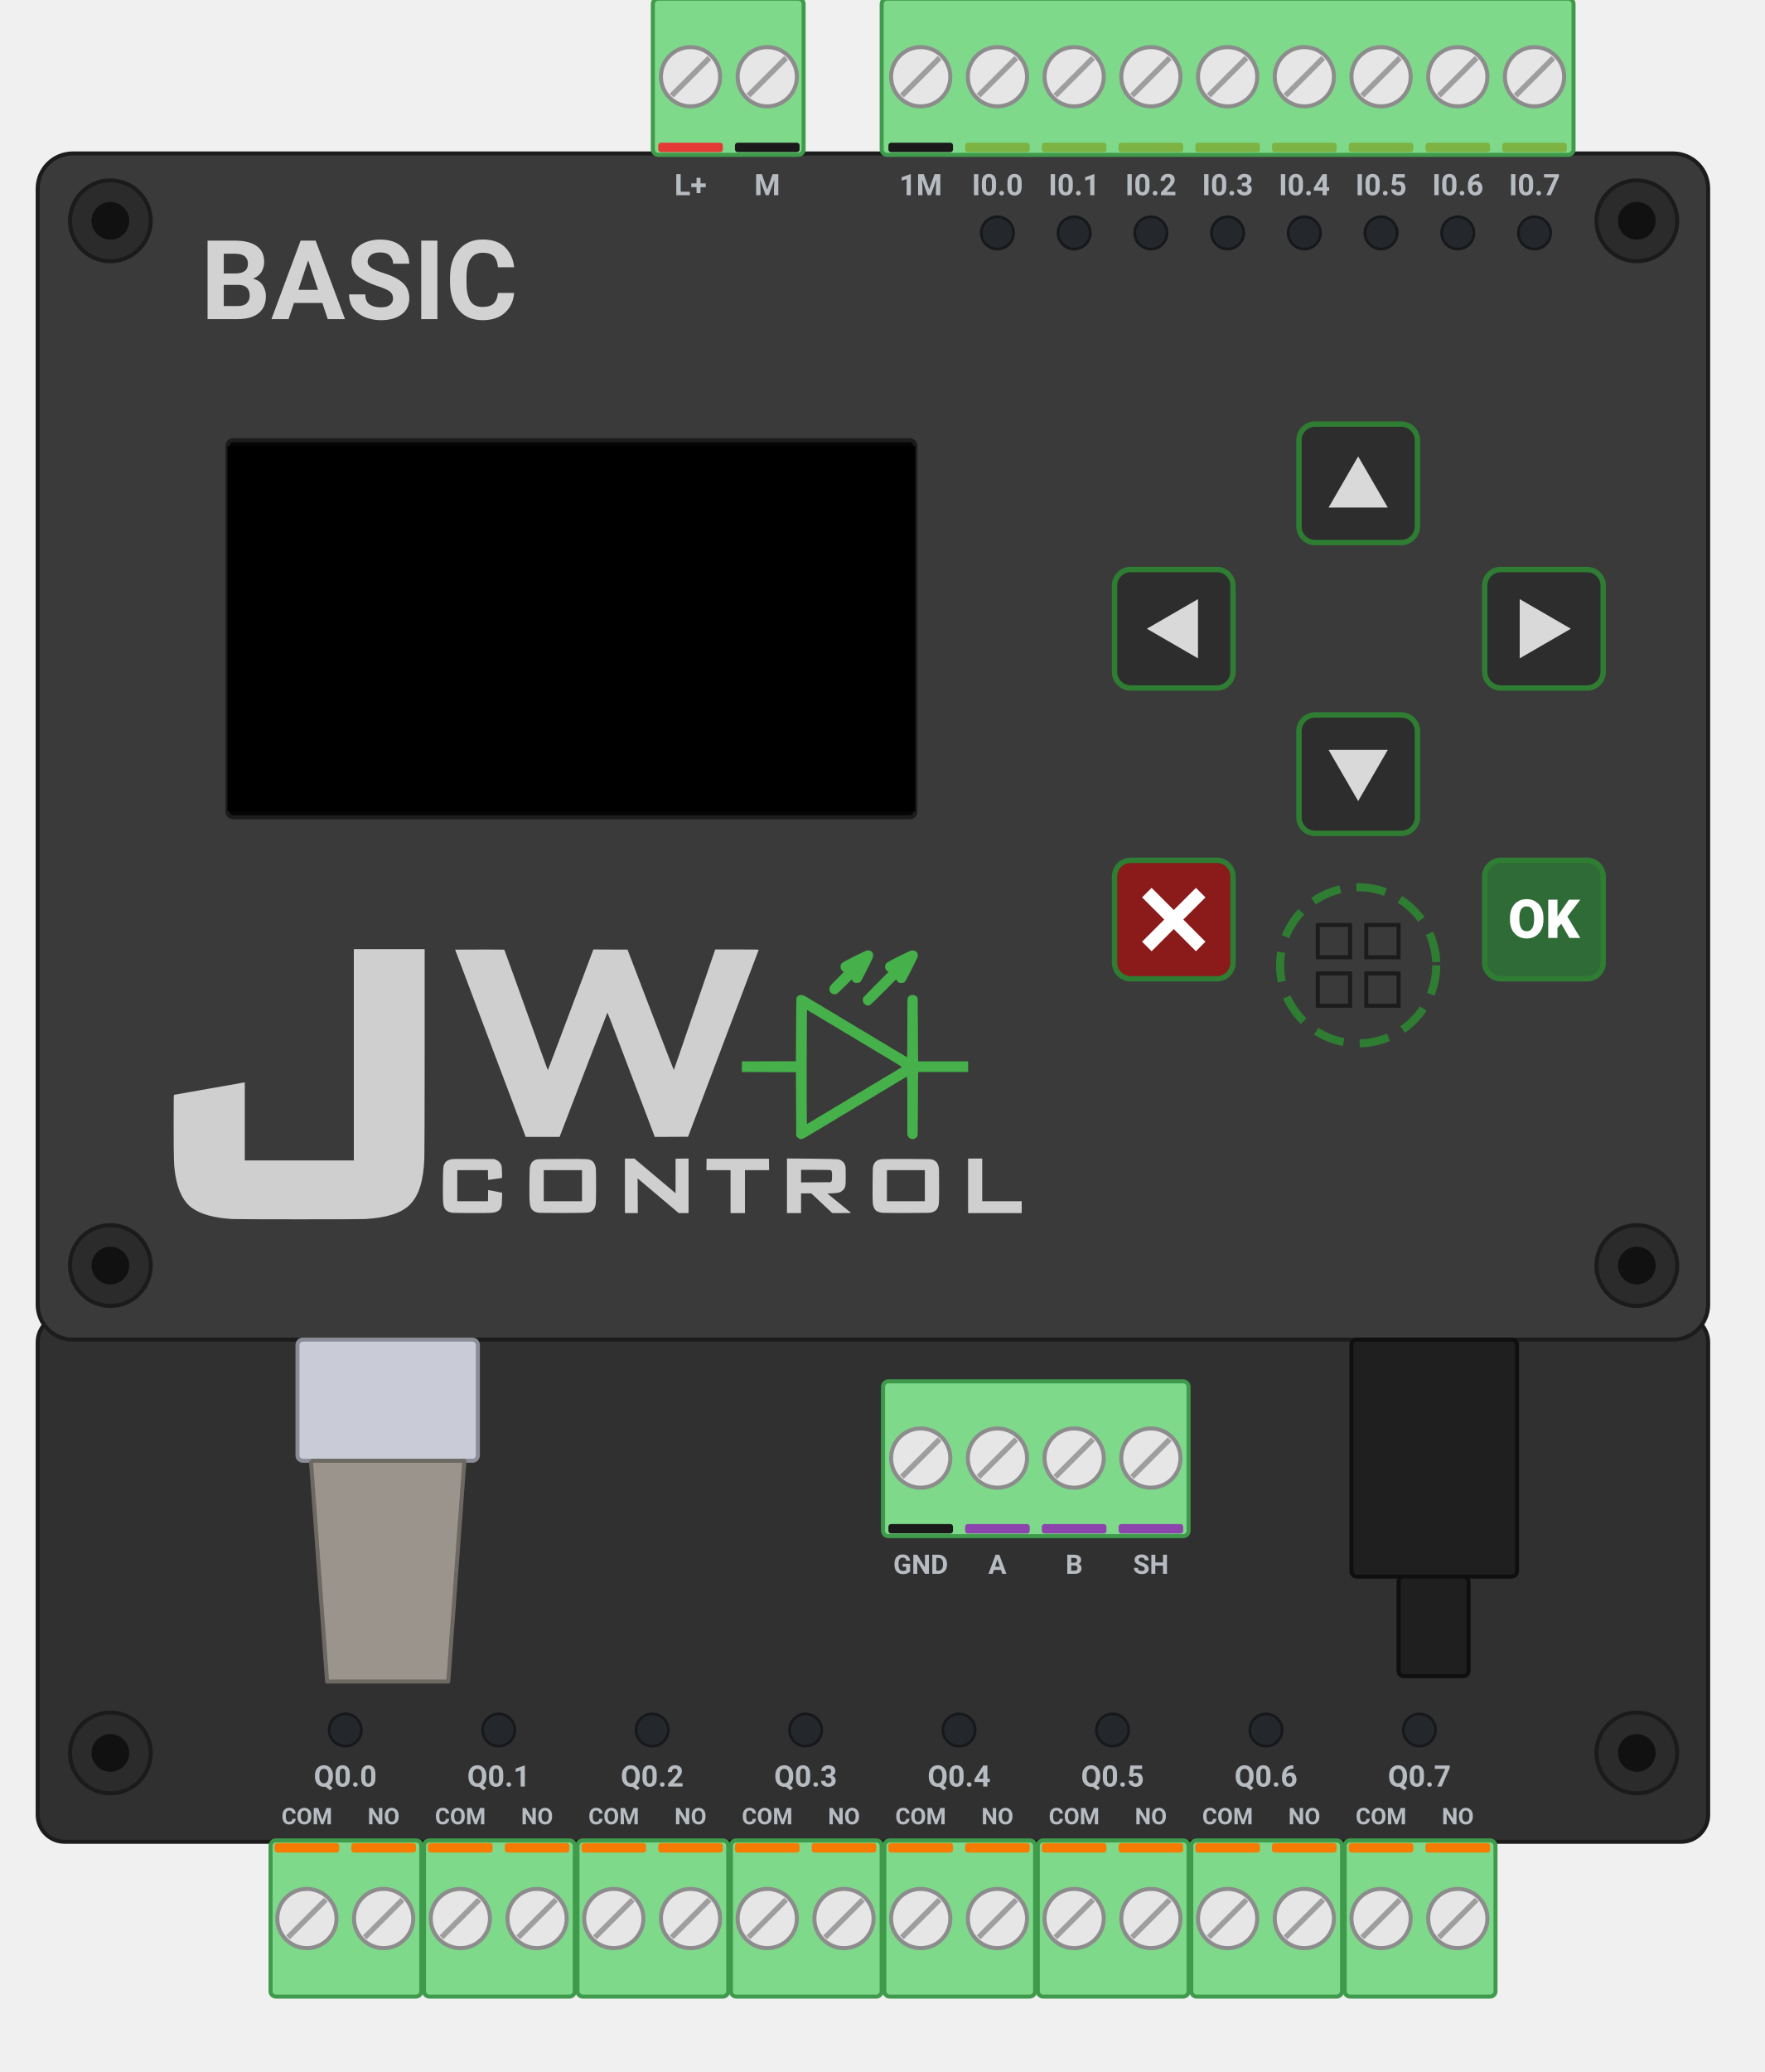
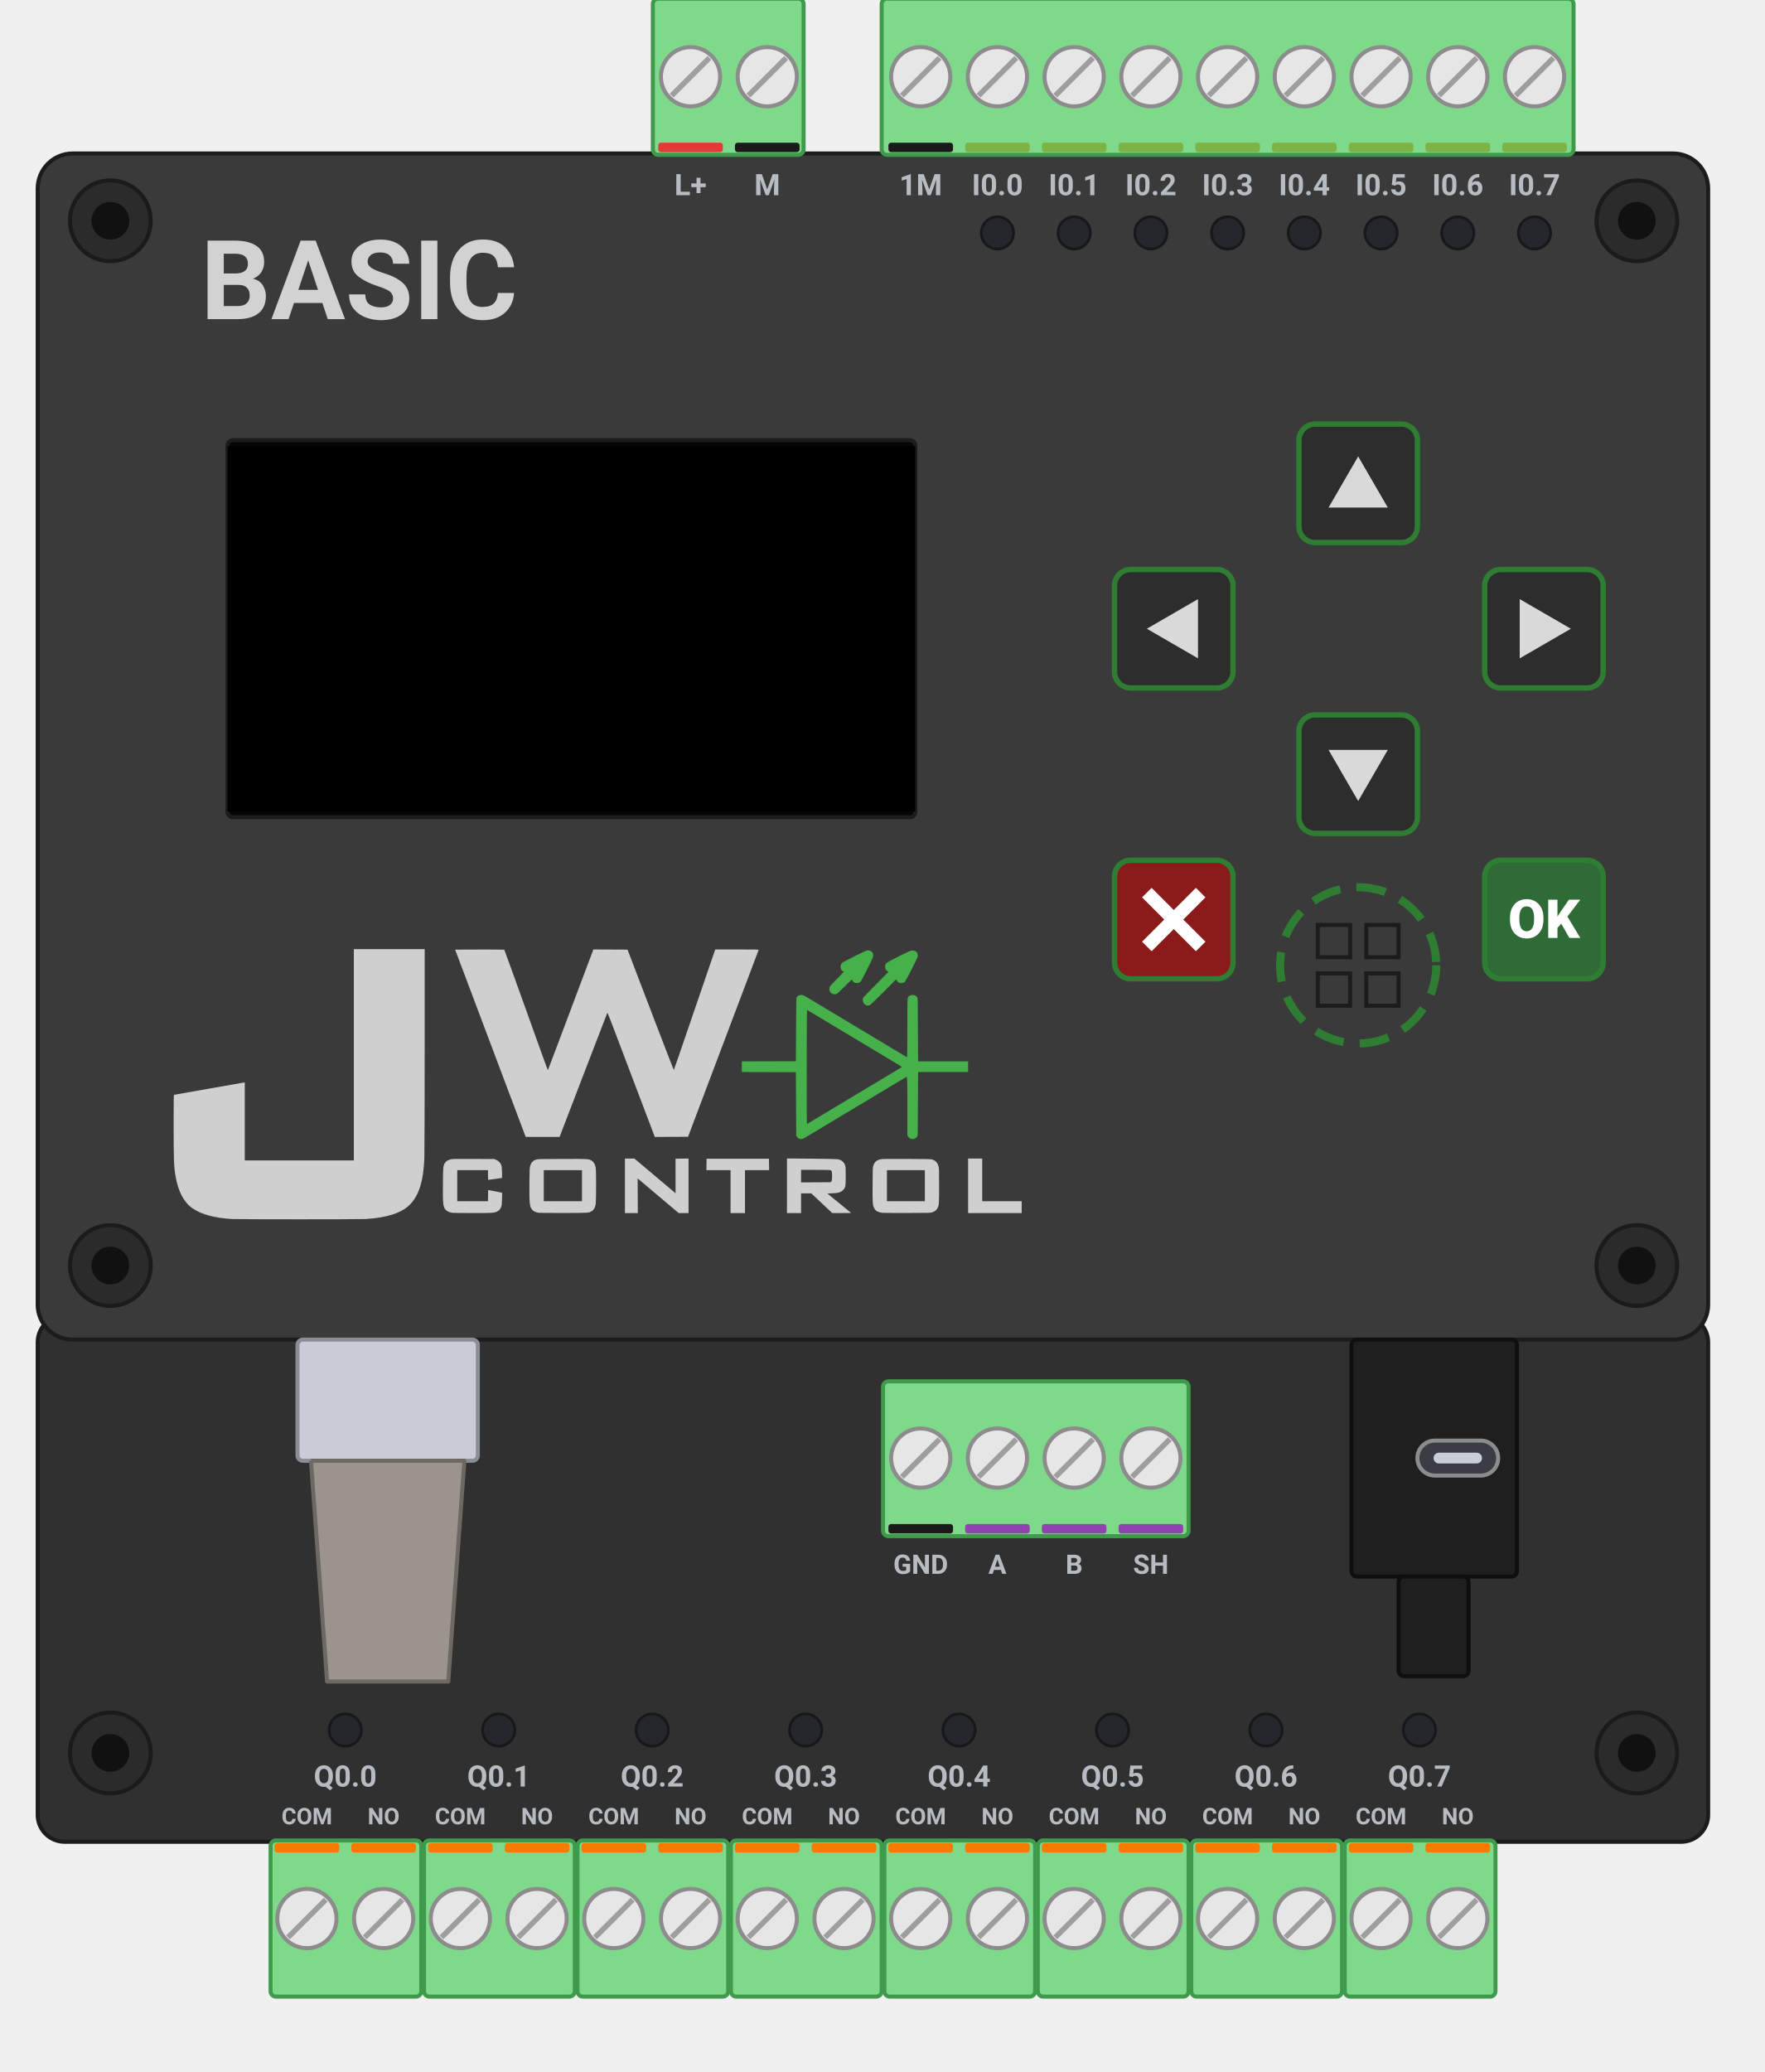
<svg xmlns="http://www.w3.org/2000/svg" viewBox="421 403 1311 1539" width="1311" height="1539" data-grid="57" role="img" aria-label="JWPLC Basic">
  <defs>
    <g id="tornillo-borne">
      <circle r="22" fill="#e6e6e6" stroke="#8c8c8c" stroke-width="3" />
      <line x1="-14" y1="14" x2="14" y2="-14" stroke="#9e9e9e" stroke-width="4" />
+     </g>
+     <g id="puerto-usb">
+       <rect x="-30" y="-13" width="60" height="26" rx="13" fill="#3a3e44" stroke="#8c8c8c" stroke-width="3" />
+       <rect x="-18" y="-4" width="36" height="8" rx="4" fill="#c9ced5" />
    </g>
  </defs>
  <rect x="449.0" y="1380.0" width="1241.0" height="391.0" rx="20" fill="#303030" stroke="#1c1c1c" stroke-width="3" />
  <rect x="449.0" y="517.0" width="1241.0" height="881.0" rx="26" fill="#3a3a3a" stroke="#1c1c1c" stroke-width="3" />
  <circle cx="503.0" cy="567.0" r="30" fill="#2b2b2b" stroke="#1b1b1b" stroke-width="3" />
  <circle cx="503.0" cy="567.0" r="14" fill="#111111" />
  <circle cx="1637.0" cy="567.0" r="30" fill="#2b2b2b" stroke="#1b1b1b" stroke-width="3" />
  <circle cx="1637.0" cy="567.0" r="14" fill="#111111" />
  <circle cx="503.0" cy="1343.0" r="30" fill="#2b2b2b" stroke="#1b1b1b" stroke-width="3" />
  <circle cx="503.0" cy="1343.0" r="14" fill="#111111" />
  <circle cx="1637.0" cy="1343.0" r="30" fill="#2b2b2b" stroke="#1b1b1b" stroke-width="3" />
  <circle cx="1637.0" cy="1343.0" r="14" fill="#111111" />
  <circle cx="503.0" cy="1705.0" r="30" fill="#2b2b2b" stroke="#1b1b1b" stroke-width="3" />
  <circle cx="503.0" cy="1705.0" r="14" fill="#111111" />
  <circle cx="1637.0" cy="1705.0" r="30" fill="#2b2b2b" stroke="#1b1b1b" stroke-width="3" />
  <circle cx="1637.0" cy="1705.0" r="14" fill="#111111" />
  <text x="570.0" y="612.0" font-family="Segoe UI, Roboto, Helvetica, Arial, sans-serif" font-size="82" font-weight="600" fill="#d2d2d2" text-anchor="start" dominant-baseline="central">BASIC</text>
  <rect x="590.0" y="730.0" width="511.0" height="280.0" rx="4" fill="#050505" stroke="#1c1c1c" stroke-width="3" />
  <rect id="tft" x="590.0" y="734.27" width="511.0" height="271.47" fill="#000" />
  <g id="btn-up" class="tecla" data-btn="BTN_UP">
    <rect x="1386.0" y="718.0" width="88.0" height="88.0" rx="12" fill="#2d2d2d" stroke="#2e7d32" stroke-width="4" />
    <polyline points="1408.0,780.0 1452.0,780.0 1430.0,742.0 1408.0,780.0" fill="#d9d9d9" />
  </g>
  <g id="btn-down" class="tecla" data-btn="BTN_DOWN">
    <rect x="1386.0" y="934.0" width="88.0" height="88.0" rx="12" fill="#2d2d2d" stroke="#2e7d32" stroke-width="4" />
    <polyline points="1408.0,960.0 1452.0,960.0 1430.0,998.0 1408.0,960.0" fill="#d9d9d9" />
  </g>
  <g id="btn-left" class="tecla" data-btn="BTN_LEFT">
    <rect x="1249.0" y="826.0" width="88.0" height="88.0" rx="12" fill="#2d2d2d" stroke="#2e7d32" stroke-width="4" />
    <polyline points="1311.0,848.0 1311.0,892.0 1273.0,870.0 1311.0,848.0" fill="#d9d9d9" />
  </g>
  <g id="btn-right" class="tecla" data-btn="BTN_RIGHT">
    <rect x="1524.0" y="826.0" width="88.0" height="88.0" rx="12" fill="#2d2d2d" stroke="#2e7d32" stroke-width="4" />
    <polyline points="1550.0,848.0 1550.0,892.0 1588.0,870.0 1550.0,848.0" fill="#d9d9d9" />
  </g>
  <g id="btn-esc" class="tecla" data-btn="BTN_ESC">
    <rect x="1249.0" y="1042.0" width="88.0" height="88.0" rx="12" fill="#8b1a1a" stroke="#2e7d32" stroke-width="4" />
    <line x1="1273.0" y1="1066.0" x2="1313.0" y2="1106.0" stroke="#ffffff" stroke-width="10" />
    <line x1="1313.0" y1="1066.0" x2="1273.0" y2="1106.0" stroke="#ffffff" stroke-width="10" />
  </g>
  <g id="btn-ok" class="tecla" data-btn="BTN_OK">
    <rect x="1524.0" y="1042.0" width="88.0" height="88.0" rx="12" fill="#2f6b36" stroke="#2e7d32" stroke-width="4" />
    <text x="1568.0" y="1086.0" font-family="Segoe UI, Roboto, Helvetica, Arial, sans-serif" font-size="40" font-weight="800" fill="#ffffff" text-anchor="middle" dominant-baseline="central">OK</text>
  </g>
  <circle cx="1430.0" cy="1120.0" r="58" fill="none" stroke="#2e7d32" stroke-width="6" stroke-dasharray="22 12" />
  <rect x="1400.0" y="1090.0" width="24.0" height="24.0" rx="0" fill="none" stroke="#1c1c1c" stroke-width="3" />
  <rect x="1400.0" y="1126.0" width="24.0" height="24.0" rx="0" fill="none" stroke="#1c1c1c" stroke-width="3" />
  <rect x="1436.0" y="1090.0" width="24.0" height="24.0" rx="0" fill="none" stroke="#1c1c1c" stroke-width="3" />
  <rect x="1436.0" y="1126.0" width="24.0" height="24.0" rx="0" fill="none" stroke="#1c1c1c" stroke-width="3" />
  <g transform="translate(536.02 1012.55) scale(1.5637)">
    <path d="m 36.717,189.229 c -8.395,-0.503 -14.587,-2.178 -18.8,-5.083 -4.102,-2.829 -6.852,-8.04 -8.077,-15.305 -0.793,-4.704 -0.897,-7.49 -0.9,-24.148 -0.002,-13.582 0.013,-14.4 0.258,-14.473 0.143,-0.043 7.564,-1.355 16.49,-2.916 8.926,-1.561 16.414,-2.876 16.639,-2.922 l 0.409,-0.084 v 18.549 18.549 h 25.908 25.908 v -50.178 -50.178 h 16.825 16.825 l -0.003,47.684 c -0.002,27.298 -0.064,49.34 -0.145,51.558 -0.398,10.873 -2.564,17.791 -6.941,22.167 -3.945,3.944 -10.879,6.171 -21.127,6.786 -2.973,0.178 -60.288,0.174 -63.271,-0.005 z m 104.554,-2.972 c -2.046,-0.345 -3.298,-1.196 -3.823,-2.6 -0.56,-1.496 -0.633,-2.915 -0.57,-11.032 0.066,-8.392 0.078,-8.524 0.929,-9.977 0.512,-0.874 1.463,-1.474 2.812,-1.774 0.918,-0.204 2.357,-0.23 10.812,-0.192 l 9.753,0.044 0.893,0.355 c 1.169,0.464 2.14,1.446 2.522,2.55 0.223,0.646 0.296,1.374 0.347,3.461 0.045,1.862 0.015,2.643 -0.1,2.643 -0.09,0 -1.503,0.201 -3.141,0.447 -1.637,0.246 -3.078,0.447 -3.201,0.447 -0.19,0 -0.224,-0.353 -0.224,-2.308 v -2.308 h -7.296 -7.296 v 7.37 7.37 h 7.293 7.293 l 0.041,-2.655 0.041,-2.655 2.978,0.568 c 1.638,0.312 3.135,0.605 3.326,0.651 l 0.348,0.084 -0.059,2.935 c -0.052,2.619 -0.095,3.027 -0.397,3.793 -0.439,1.113 -0.923,1.673 -1.854,2.144 -1.443,0.731 -2.266,0.785 -11.863,0.771 -4.873,-0.007 -9.177,-0.066 -9.565,-0.131 z m 41.123,-10e-4 c -1.416,-0.214 -2.454,-0.687 -3.09,-1.41 -1.245,-1.415 -1.425,-3.142 -1.331,-12.804 0.058,-5.986 0.104,-7.127 0.32,-7.892 0.493,-1.744 1.226,-2.557 2.843,-3.151 0.694,-0.255 1.515,-0.276 12.21,-0.316 12.764,-0.048 12.912,-0.038 14.329,0.909 0.903,0.603 1.608,1.94 1.822,3.452 0.201,1.424 0.197,15.369 -0.006,16.852 -0.255,1.87 -0.979,3.129 -2.146,3.733 -1.341,0.694 -1.295,0.691 -13.032,0.722 -6.101,0.016 -11.465,-0.027 -11.919,-0.095 z m 20.555,-12.874 v -7.37 h -9.083 -9.083 v 7.37 7.37 h 9.083 9.083 z m 20.399,0.074 v -12.954 h 2.243 2.243 l 9.036,7.6 c 4.97,4.18 9.373,7.89 9.784,8.244 l 0.749,0.644 -0.004,-8.207 -0.004,-8.207 3.09,-0.04 3.09,-0.04 v 12.957 12.957 l -2.345,-0.008 -2.345,-0.008 -9.083,-7.666 c -4.995,-4.216 -9.384,-7.923 -9.753,-8.238 l -0.67,-0.572 0.042,8.247 0.042,8.247 h -3.057 -3.057 z m 50.178,2.755 v -10.199 h -5.736 -5.736 l 0.041,-2.717 0.041,-2.717 h 14.815 14.815 l 0.041,2.717 0.041,2.717 h -5.736 -5.736 v 10.199 10.199 h -3.425 -3.425 z m 26.801,-2.774 v -12.973 l 11.651,0.101 c 7.198,0.062 11.964,0.162 12.47,0.26 1.786,0.346 3.005,1.358 3.517,2.92 0.246,0.751 0.279,1.344 0.279,5.021 0,4.859 -0.101,5.432 -1.155,6.575 -1.116,1.211 -2.166,1.538 -5.367,1.671 l -2.203,0.092 5.378,4.392 c 2.958,2.416 5.524,4.508 5.702,4.65 0.31,0.245 0.112,0.257 -4.217,0.252 l -4.541,-0.006 -4.983,-4.681 -4.983,-4.681 h -2.425 -2.425 v 4.69 4.69 h -3.35 -3.35 z m 21.028,-2.032 c 0.31,-0.31 0.344,-0.499 0.392,-2.221 0.061,-2.163 -0.09,-2.89 -0.654,-3.147 -0.272,-0.124 -2.333,-0.173 -7.223,-0.173 h -6.842 v 2.984 2.984 l 6.994,-0.043 6.994,-0.043 z m 24.088,14.859 c -2.146,-0.378 -3.056,-0.934 -3.706,-2.26 -0.725,-1.48 -0.786,-2.42 -0.727,-11.292 0.051,-7.726 0.062,-7.995 0.378,-8.94 0.582,-1.741 1.612,-2.571 3.683,-2.967 0.638,-0.122 4.145,-0.157 12.284,-0.123 10.776,0.045 11.431,0.063 12.135,0.332 1.592,0.606 2.38,1.493 2.856,3.211 0.243,0.878 0.268,1.731 0.269,9.157 0.001,8.762 -0.032,9.237 -0.755,10.668 -0.462,0.914 -1.259,1.551 -2.445,1.952 -0.96,0.325 -1.053,0.328 -12.135,0.354 -6.142,0.014 -11.469,-0.027 -11.837,-0.092 z m 20.399,-12.882 v -7.37 h -9.008 -9.008 v 7.37 7.37 h 9.008 9.008 z m 20.548,0.074 v -12.954 h 3.35 3.35 v 10.125 10.125 h 9.38 9.38 v 2.829 2.829 H 399.12 386.39 Z M 162.744,114.531 C 155.345,94.897 147.802,74.88 145.981,70.048 l -3.31,-8.785 11.63,-0.038 c 6.397,-0.021 11.679,0.013 11.738,0.074 0.093,0.097 6.16,16.931 17.574,48.764 1.666,4.647 3.064,8.449 3.105,8.447 0.042,-0.002 1.705,-4.34 3.696,-9.641 1.991,-5.301 6.842,-18.198 10.78,-28.661 l 7.159,-19.023 8.111,0.038 8.111,0.038 2.737,7.147 c 1.505,3.931 6.434,16.814 10.952,28.628 4.518,11.815 8.262,21.43 8.318,21.367 0.057,-0.063 1.123,-3.096 2.369,-6.741 9.993,-29.225 17.016,-49.723 17.152,-50.066 l 0.162,-0.409 h 10.346 c 9.793,0 10.341,0.014 10.244,0.261 -0.128,0.328 -21.549,57.007 -28.403,75.155 l -5.118,13.55 -7.897,0.038 -7.897,0.038 -8.127,-21.405 c -4.47,-11.773 -9.517,-25.076 -11.216,-29.563 -1.699,-4.487 -3.136,-8.105 -3.193,-8.04 -0.057,0.065 -5.189,13.365 -11.404,29.557 l -11.299,29.44 -8.053,0.004 -8.053,0.004 z" fill="#cfcfcf" />
    <path d="m 305.878,150.917 c -0.264,-0.187 -0.632,-0.533 -0.819,-0.771 l -0.339,-0.431 -0.074,-15.117 -0.074,-15.117 -12.842,-0.038 -12.842,-0.038 v -2.53 -2.53 l 12.842,-0.038 12.842,-0.038 0.074,-15.039 c 0.072,-14.601 0.083,-15.05 0.364,-15.419 0.52,-0.684 1,-0.942 1.873,-1.005 0.867,-0.063 1.486,0.177 3.198,1.241 0.328,0.203 0.83,0.506 1.117,0.672 0.287,0.166 0.789,0.463 1.117,0.659 0.328,0.196 0.83,0.495 1.117,0.664 0.287,0.169 0.789,0.472 1.117,0.673 0.328,0.201 1.065,0.638 1.638,0.971 0.573,0.332 1.511,0.904 2.085,1.27 0.573,0.366 1.243,0.767 1.489,0.892 0.246,0.124 0.748,0.426 1.117,0.672 0.369,0.245 0.871,0.55 1.117,0.676 0.246,0.127 0.983,0.558 1.638,0.957 0.655,0.4 1.593,0.969 2.085,1.264 0.491,0.295 1.161,0.703 1.489,0.905 0.328,0.202 0.83,0.504 1.117,0.67 0.287,0.166 0.768,0.451 1.071,0.632 0.302,0.181 1.039,0.618 1.638,0.97 0.599,0.352 1.557,0.937 2.131,1.299 0.573,0.362 1.143,0.711 1.266,0.776 0.123,0.064 0.615,0.351 1.093,0.637 1.605,0.959 1.863,1.113 2.956,1.756 0.599,0.352 1.557,0.934 2.131,1.293 0.573,0.359 1.536,0.942 2.139,1.295 0.603,0.354 1.319,0.777 1.592,0.941 0.272,0.164 0.985,0.585 1.584,0.936 0.599,0.351 2.06,1.238 3.247,1.97 1.187,0.733 2.36,1.436 2.606,1.562 0.246,0.127 0.739,0.412 1.096,0.635 0.86,0.537 1.441,0.883 2.657,1.583 0.556,0.32 1.172,0.705 1.367,0.856 0.195,0.151 0.413,0.274 0.484,0.274 0.072,0 0.129,-6.166 0.129,-13.875 0,-13.802 0.002,-13.878 0.313,-14.522 0.762,-1.575 3.24,-1.656 4.363,-0.143 0.311,0.419 0.312,0.462 0.348,15.113 0.02,8.081 0.072,14.843 0.115,15.028 l 0.078,0.335 h 11.834 11.834 v 2.531 2.531 h -11.834 -11.834 l -0.078,0.335 c -0.043,0.184 -0.095,6.968 -0.115,15.076 -0.036,14.435 -0.043,14.751 -0.334,15.232 -0.394,0.651 -1.43,1.221 -2.216,1.218 -0.827,-0.003 -1.719,-0.532 -2.135,-1.266 l -0.336,-0.593 -0.002,-13.885 c -0.003,-15.258 0.069,-14.208 -0.926,-13.533 -0.285,0.194 -0.971,0.612 -1.524,0.931 -0.553,0.318 -1.23,0.713 -1.504,0.877 -0.274,0.164 -0.987,0.586 -1.586,0.938 -0.599,0.352 -1.557,0.934 -2.131,1.293 -0.573,0.359 -1.511,0.928 -2.085,1.265 -0.573,0.337 -1.31,0.777 -1.638,0.979 -0.571,0.351 -0.977,0.593 -2.193,1.305 -0.463,0.271 -2.931,1.76 -5.294,3.192 -0.305,0.185 -0.788,0.474 -1.075,0.643 -0.549,0.323 -1.057,0.626 -2.481,1.477 -0.478,0.286 -0.97,0.573 -1.093,0.637 -0.123,0.064 -0.692,0.413 -1.266,0.776 -0.573,0.362 -1.532,0.947 -2.131,1.299 -1.093,0.643 -1.351,0.796 -2.956,1.756 -0.478,0.286 -0.97,0.571 -1.093,0.634 -0.123,0.063 -0.692,0.411 -1.266,0.773 -0.573,0.362 -1.532,0.948 -2.131,1.301 -1.031,0.609 -1.495,0.886 -2.708,1.615 -1.233,0.741 -1.743,1.045 -2.233,1.329 -0.287,0.166 -0.99,0.603 -1.563,0.971 -0.573,0.368 -1.243,0.769 -1.489,0.892 -0.246,0.122 -0.547,0.291 -0.67,0.374 -0.565,0.383 -2.203,1.371 -2.606,1.572 -0.246,0.122 -0.916,0.524 -1.489,0.892 -2.539,1.631 -3.525,1.895 -4.5,1.206 z m 4.501,-7.093 c 0.051,-0.083 0.34,-0.284 0.642,-0.446 0.302,-0.162 0.816,-0.46 1.144,-0.663 0.328,-0.202 0.998,-0.608 1.489,-0.902 0.491,-0.294 1.161,-0.699 1.489,-0.899 0.328,-0.201 0.83,-0.501 1.117,-0.668 0.287,-0.166 0.789,-0.463 1.117,-0.659 0.328,-0.196 0.83,-0.495 1.117,-0.664 0.287,-0.169 0.789,-0.471 1.117,-0.672 0.328,-0.201 0.998,-0.606 1.489,-0.899 0.491,-0.294 1.161,-0.7 1.489,-0.902 0.328,-0.202 0.83,-0.504 1.117,-0.67 0.287,-0.166 0.768,-0.451 1.071,-0.632 0.302,-0.181 1.039,-0.618 1.638,-0.97 0.599,-0.352 1.557,-0.934 2.131,-1.293 0.573,-0.359 1.511,-0.928 2.085,-1.265 0.573,-0.337 1.31,-0.777 1.638,-0.979 0.328,-0.201 0.83,-0.502 1.117,-0.669 0.287,-0.166 0.768,-0.451 1.071,-0.632 0.302,-0.181 1.039,-0.619 1.638,-0.972 0.599,-0.354 1.557,-0.939 2.131,-1.301 0.573,-0.362 1.143,-0.71 1.266,-0.773 0.123,-0.063 0.615,-0.349 1.093,-0.634 1.546,-0.925 1.85,-1.105 2.956,-1.758 0.599,-0.354 1.557,-0.939 2.131,-1.301 0.573,-0.362 1.143,-0.71 1.266,-0.773 0.123,-0.063 0.615,-0.349 1.093,-0.634 1.605,-0.959 1.863,-1.113 2.956,-1.756 0.599,-0.352 1.557,-0.936 2.131,-1.298 0.573,-0.362 1.198,-0.727 1.389,-0.812 0.191,-0.085 0.32,-0.238 0.287,-0.34 -0.054,-0.166 -1.656,-1.231 -2.421,-1.61 -0.164,-0.081 -0.834,-0.477 -1.489,-0.88 -1.195,-0.735 -2.588,-1.58 -3.617,-2.194 -0.303,-0.181 -0.786,-0.47 -1.073,-0.643 -1.388,-0.835 -1.679,-1.008 -2.7,-1.606 -0.603,-0.354 -1.565,-0.936 -2.139,-1.295 -0.573,-0.359 -1.532,-0.941 -2.131,-1.293 -0.599,-0.352 -1.311,-0.774 -1.584,-0.938 -0.272,-0.164 -0.989,-0.586 -1.592,-0.938 -0.603,-0.352 -1.565,-0.934 -2.139,-1.293 -0.573,-0.359 -1.532,-0.942 -2.131,-1.295 -1.106,-0.653 -1.409,-0.834 -2.956,-1.758 -0.478,-0.286 -0.97,-0.571 -1.093,-0.634 -0.123,-0.063 -0.692,-0.411 -1.266,-0.773 -0.573,-0.362 -1.532,-0.948 -2.131,-1.301 -0.599,-0.354 -1.336,-0.791 -1.638,-0.972 -0.302,-0.181 -0.784,-0.466 -1.071,-0.632 -0.287,-0.166 -0.789,-0.467 -1.117,-0.669 -0.328,-0.201 -1.065,-0.642 -1.638,-0.979 -0.573,-0.337 -1.511,-0.907 -2.085,-1.268 -0.573,-0.36 -1.243,-0.757 -1.489,-0.88 -0.37,-0.187 -1.636,-0.947 -2.606,-1.565 -0.123,-0.078 -0.659,-0.389 -1.191,-0.69 -0.532,-0.301 -1.081,-0.646 -1.219,-0.765 -0.138,-0.119 -0.322,-0.173 -0.409,-0.119 -0.177,0.109 -0.235,53.705 -0.059,53.882 0.148,0.148 0.466,0.12 0.572,-0.052 z m 27.693,-56.089 c -0.379,-0.091 -1.227,-0.889 -1.502,-1.413 -0.26,-0.496 -0.275,-1.793 -0.027,-2.243 0.101,-0.183 2.862,-3.027 6.136,-6.321 l 5.952,-5.988 -0.552,-0.231 c -0.304,-0.127 -0.552,-0.322 -0.552,-0.434 0,-0.112 -0.095,-0.282 -0.212,-0.379 -0.28,-0.232 -0.435,-1.203 -0.31,-1.94 0.188,-1.113 0.749,-1.488 6.561,-4.39 4.629,-2.311 5.464,-2.68 6.183,-2.733 0.882,-0.065 1.734,0.242 2.251,0.813 0.35,0.387 0.577,1.508 0.432,2.136 -0.208,0.903 -5.602,11.5 -6.088,11.961 -0.599,0.567 -1.976,0.721 -2.864,0.321 -0.326,-0.147 -0.594,-0.341 -0.597,-0.43 -0.003,-0.09 -0.168,-0.363 -0.368,-0.607 l -0.362,-0.444 -5.882,5.901 c -3.235,3.246 -6.109,6.042 -6.387,6.213 -0.477,0.295 -1.131,0.369 -1.81,0.207 z m -16.376,-5.595 c -0.859,-0.486 -1.301,-1.319 -1.214,-2.286 0.038,-0.421 0.17,-0.957 0.293,-1.191 0.123,-0.234 1.668,-1.859 3.434,-3.61 1.766,-1.751 3.18,-3.233 3.142,-3.294 -0.037,-0.06 -0.274,-0.195 -0.526,-0.3 -0.892,-0.37 -1.32,-2.011 -0.83,-3.184 0.114,-0.273 0.432,-0.667 0.707,-0.874 0.275,-0.208 2.932,-1.59 5.904,-3.072 4.863,-2.424 5.48,-2.694 6.157,-2.694 0.93,0 1.634,0.321 2.13,0.971 0.311,0.407 0.38,0.662 0.38,1.402 0,0.875 -0.089,1.082 -2.77,6.45 -1.523,3.05 -2.914,5.703 -3.09,5.895 -0.494,0.539 -1.054,0.768 -1.882,0.768 -1.039,0 -1.86,-0.434 -2.105,-1.114 -0.104,-0.288 -0.246,-0.523 -0.316,-0.523 -0.07,0 -1.581,1.467 -3.357,3.259 -1.777,1.793 -3.445,3.367 -3.707,3.499 -0.677,0.341 -1.643,0.3 -2.349,-0.101 z" fill="#46b04a" />
  </g>
  <g id="rj45">
    <rect x="642.0" y="1398.0" width="134.0" height="90.0" rx="4" fill="#c9ccd6" stroke="#8a8d96" stroke-width="3" />
    <polyline points="652.0,1488.0 766.0,1488.0 754.0,1652.0 664.0,1652.0 652.0,1488.0" fill="#9a948d" stroke="#6d6862" stroke-width="3" stroke-linejoin="round" />
  </g>
  <g id="usb">
    <rect x="1425.0" y="1398.0" width="123.0" height="176.0" rx="4" fill="#1f1f1f" stroke="#0f0f0f" stroke-width="3" />
    <rect x="1460.0" y="1574.0" width="52.0" height="74.0" rx="4" fill="#1f1f1f" stroke="#0f0f0f" stroke-width="3" />
  </g>
  <rect x="906" y="402" width="112" height="116" rx="4" fill="#7ed98a" stroke="#3f9a4c" stroke-width="3" />
  <rect x="1076" y="402" width="514" height="116" rx="4" fill="#7ed98a" stroke="#3f9a4c" stroke-width="3" />
  <rect x="910" y="509" width="48" height="7" rx="2" fill="#e53935" />
  <text x="934" y="548" text-anchor="middle" font-family="Segoe UI, Roboto, Helvetica, Arial, sans-serif" font-size="22" font-weight="600" fill="#b7bcc2">L+</text>
  <g class="borne" data-bloque="sup-a" data-pos="1" data-senal="24VDC" data-entrada="402">
    <use href="#tornillo-borne" x="934" y="460" />
  </g>
  <rect x="967" y="509" width="48" height="7" rx="2" fill="#1a1a1a" />
  <text x="991" y="548" text-anchor="middle" font-family="Segoe UI, Roboto, Helvetica, Arial, sans-serif" font-size="22" font-weight="600" fill="#b7bcc2">M</text>
  <g class="borne" data-bloque="sup-a" data-pos="2" data-senal="M0" data-entrada="402">
    <use href="#tornillo-borne" x="991" y="460" />
  </g>
  <rect x="1081" y="509" width="48" height="7" rx="2" fill="#1a1a1a" />
  <text x="1105" y="548" text-anchor="middle" font-family="Segoe UI, Roboto, Helvetica, Arial, sans-serif" font-size="22" font-weight="600" fill="#b7bcc2">1M</text>
  <g class="borne" data-bloque="sup-b" data-pos="1" data-senal="M1" data-entrada="402">
    <use href="#tornillo-borne" x="1105" y="460" />
  </g>
  <rect x="1138" y="509" width="48" height="7" rx="2" fill="#7cb342" />
  <text x="1162" y="548" text-anchor="middle" font-family="Segoe UI, Roboto, Helvetica, Arial, sans-serif" font-size="22" font-weight="600" fill="#b7bcc2">I0.0</text>
  <g class="borne" data-bloque="sup-b" data-pos="2" data-senal="I0_0" data-entrada="402">
    <use href="#tornillo-borne" x="1162" y="460" />
  </g>
  <circle class="led-ancla" data-senal="I0_0" cx="1162" cy="576" r="12" fill="#24272b" stroke="#16181b" stroke-width="2" />
  <rect x="1195" y="509" width="48" height="7" rx="2" fill="#7cb342" />
  <text x="1219" y="548" text-anchor="middle" font-family="Segoe UI, Roboto, Helvetica, Arial, sans-serif" font-size="22" font-weight="600" fill="#b7bcc2">I0.1</text>
  <g class="borne" data-bloque="sup-b" data-pos="3" data-senal="I0_1" data-entrada="402">
    <use href="#tornillo-borne" x="1219" y="460" />
  </g>
  <circle class="led-ancla" data-senal="I0_1" cx="1219" cy="576" r="12" fill="#24272b" stroke="#16181b" stroke-width="2" />
  <rect x="1252" y="509" width="48" height="7" rx="2" fill="#7cb342" />
  <text x="1276" y="548" text-anchor="middle" font-family="Segoe UI, Roboto, Helvetica, Arial, sans-serif" font-size="22" font-weight="600" fill="#b7bcc2">I0.2</text>
  <g class="borne" data-bloque="sup-b" data-pos="4" data-senal="I0_2" data-entrada="402">
    <use href="#tornillo-borne" x="1276" y="460" />
  </g>
  <circle class="led-ancla" data-senal="I0_2" cx="1276" cy="576" r="12" fill="#24272b" stroke="#16181b" stroke-width="2" />
  <rect x="1309" y="509" width="48" height="7" rx="2" fill="#7cb342" />
  <text x="1333" y="548" text-anchor="middle" font-family="Segoe UI, Roboto, Helvetica, Arial, sans-serif" font-size="22" font-weight="600" fill="#b7bcc2">I0.3</text>
  <g class="borne" data-bloque="sup-b" data-pos="5" data-senal="I0_3" data-entrada="402">
    <use href="#tornillo-borne" x="1333" y="460" />
  </g>
  <circle class="led-ancla" data-senal="I0_3" cx="1333" cy="576" r="12" fill="#24272b" stroke="#16181b" stroke-width="2" />
  <rect x="1366" y="509" width="48" height="7" rx="2" fill="#7cb342" />
  <text x="1390" y="548" text-anchor="middle" font-family="Segoe UI, Roboto, Helvetica, Arial, sans-serif" font-size="22" font-weight="600" fill="#b7bcc2">I0.4</text>
  <g class="borne" data-bloque="sup-b" data-pos="6" data-senal="I0_4" data-entrada="402">
    <use href="#tornillo-borne" x="1390" y="460" />
  </g>
  <circle class="led-ancla" data-senal="I0_4" cx="1390" cy="576" r="12" fill="#24272b" stroke="#16181b" stroke-width="2" />
  <rect x="1423" y="509" width="48" height="7" rx="2" fill="#7cb342" />
  <text x="1447" y="548" text-anchor="middle" font-family="Segoe UI, Roboto, Helvetica, Arial, sans-serif" font-size="22" font-weight="600" fill="#b7bcc2">I0.5</text>
  <g class="borne" data-bloque="sup-b" data-pos="7" data-senal="I0_5" data-entrada="402">
    <use href="#tornillo-borne" x="1447" y="460" />
  </g>
  <circle class="led-ancla" data-senal="I0_5" cx="1447" cy="576" r="12" fill="#24272b" stroke="#16181b" stroke-width="2" />
  <rect x="1480" y="509" width="48" height="7" rx="2" fill="#7cb342" />
  <text x="1504" y="548" text-anchor="middle" font-family="Segoe UI, Roboto, Helvetica, Arial, sans-serif" font-size="22" font-weight="600" fill="#b7bcc2">I0.6</text>
  <g class="borne" data-bloque="sup-b" data-pos="8" data-senal="I0_6" data-entrada="402">
    <use href="#tornillo-borne" x="1504" y="460" />
  </g>
  <circle class="led-ancla" data-senal="I0_6" cx="1504" cy="576" r="12" fill="#24272b" stroke="#16181b" stroke-width="2" />
  <rect x="1537" y="509" width="48" height="7" rx="2" fill="#7cb342" />
  <text x="1561" y="548" text-anchor="middle" font-family="Segoe UI, Roboto, Helvetica, Arial, sans-serif" font-size="22" font-weight="600" fill="#b7bcc2">I0.7</text>
  <g class="borne" data-bloque="sup-b" data-pos="9" data-senal="I0_7" data-entrada="402">
    <use href="#tornillo-borne" x="1561" y="460" />
  </g>
  <circle class="led-ancla" data-senal="I0_7" cx="1561" cy="576" r="12" fill="#24272b" stroke="#16181b" stroke-width="2" />
  <rect x="1077" y="1429" width="227" height="115" rx="4" fill="#7ed98a" stroke="#3f9a4c" stroke-width="3" />
  <rect x="1081" y="1535" width="48" height="7" rx="2" fill="#1a1a1a" />
  <text x="1105" y="1572" text-anchor="middle" font-family="Segoe UI, Roboto, Helvetica, Arial, sans-serif" font-size="20" font-weight="600" fill="#b7bcc2">GND</text>
  <g class="borne" data-bloque="med" data-pos="1" data-senal="RS485_GND" data-entrada="1429">
    <use href="#tornillo-borne" x="1105" y="1486" />
  </g>
  <rect x="1138" y="1535" width="48" height="7" rx="2" fill="#8e44ad" />
  <text x="1162" y="1572" text-anchor="middle" font-family="Segoe UI, Roboto, Helvetica, Arial, sans-serif" font-size="20" font-weight="600" fill="#b7bcc2">A</text>
  <g class="borne" data-bloque="med" data-pos="2" data-senal="RS485_A" data-entrada="1429">
    <use href="#tornillo-borne" x="1162" y="1486" />
  </g>
  <rect x="1195" y="1535" width="48" height="7" rx="2" fill="#8e44ad" />
  <text x="1219" y="1572" text-anchor="middle" font-family="Segoe UI, Roboto, Helvetica, Arial, sans-serif" font-size="20" font-weight="600" fill="#b7bcc2">B</text>
  <g class="borne" data-bloque="med" data-pos="3" data-senal="RS485_B" data-entrada="1429">
    <use href="#tornillo-borne" x="1219" y="1486" />
  </g>
  <rect x="1252" y="1535" width="48" height="7" rx="2" fill="#8e44ad" />
  <text x="1276" y="1572" text-anchor="middle" font-family="Segoe UI, Roboto, Helvetica, Arial, sans-serif" font-size="20" font-weight="600" fill="#b7bcc2">SH</text>
  <g class="borne" data-bloque="med" data-pos="4" data-senal="RS485_SHIELD" data-entrada="1429">
    <use href="#tornillo-borne" x="1276" y="1486" />
  </g>
+   <g class="borne" data-bloque="med" data-pos="5" data-senal="USB" data-entrada="1398">
+     <use href="#puerto-usb" x="1504" y="1486" />
+   </g>
  <rect x="622" y="1770" width="112" height="116" rx="4" fill="#7ed98a" stroke="#3f9a4c" stroke-width="3" />
  <rect x="625" y="1772" width="48" height="7" rx="2" fill="#f57c00" />
  <text x="649" y="1758" text-anchor="middle" font-family="Segoe UI, Roboto, Helvetica, Arial, sans-serif" font-size="17" font-weight="600" fill="#b7bcc2">COM</text>
  <g class="borne" data-bloque="inf-1" data-pos="1" data-senal="Q0_0" data-entrada="1886">
    <use href="#tornillo-borne" x="649" y="1828" />
  </g>
  <rect x="682" y="1772" width="48" height="7" rx="2" fill="#f57c00" />
  <text x="706" y="1758" text-anchor="middle" font-family="Segoe UI, Roboto, Helvetica, Arial, sans-serif" font-size="17" font-weight="600" fill="#b7bcc2">NO</text>
  <g class="borne" data-bloque="inf-1" data-pos="2" data-senal="Q0_0" data-entrada="1886">
    <use href="#tornillo-borne" x="706" y="1828" />
  </g>
  <text x="677.5" y="1730" text-anchor="middle" font-family="Segoe UI, Roboto, Helvetica, Arial, sans-serif" font-size="22" font-weight="700" fill="#b7bcc2">Q0.0</text>
  <circle class="led-ancla" data-senal="Q0_0" cx="677.5" cy="1688" r="12" fill="#24272b" stroke="#16181b" stroke-width="2" />
  <rect x="736" y="1770" width="112" height="116" rx="4" fill="#7ed98a" stroke="#3f9a4c" stroke-width="3" />
  <rect x="739" y="1772" width="48" height="7" rx="2" fill="#f57c00" />
  <text x="763" y="1758" text-anchor="middle" font-family="Segoe UI, Roboto, Helvetica, Arial, sans-serif" font-size="17" font-weight="600" fill="#b7bcc2">COM</text>
  <g class="borne" data-bloque="inf-2" data-pos="1" data-senal="Q0_1" data-entrada="1886">
    <use href="#tornillo-borne" x="763" y="1828" />
  </g>
  <rect x="796" y="1772" width="48" height="7" rx="2" fill="#f57c00" />
  <text x="820" y="1758" text-anchor="middle" font-family="Segoe UI, Roboto, Helvetica, Arial, sans-serif" font-size="17" font-weight="600" fill="#b7bcc2">NO</text>
  <g class="borne" data-bloque="inf-2" data-pos="2" data-senal="Q0_1" data-entrada="1886">
    <use href="#tornillo-borne" x="820" y="1828" />
  </g>
  <text x="791.5" y="1730" text-anchor="middle" font-family="Segoe UI, Roboto, Helvetica, Arial, sans-serif" font-size="22" font-weight="700" fill="#b7bcc2">Q0.1</text>
  <circle class="led-ancla" data-senal="Q0_1" cx="791.5" cy="1688" r="12" fill="#24272b" stroke="#16181b" stroke-width="2" />
  <rect x="850" y="1770" width="112" height="116" rx="4" fill="#7ed98a" stroke="#3f9a4c" stroke-width="3" />
  <rect x="853" y="1772" width="48" height="7" rx="2" fill="#f57c00" />
  <text x="877" y="1758" text-anchor="middle" font-family="Segoe UI, Roboto, Helvetica, Arial, sans-serif" font-size="17" font-weight="600" fill="#b7bcc2">COM</text>
  <g class="borne" data-bloque="inf-3" data-pos="1" data-senal="Q0_2" data-entrada="1886">
    <use href="#tornillo-borne" x="877" y="1828" />
  </g>
  <rect x="910" y="1772" width="48" height="7" rx="2" fill="#f57c00" />
  <text x="934" y="1758" text-anchor="middle" font-family="Segoe UI, Roboto, Helvetica, Arial, sans-serif" font-size="17" font-weight="600" fill="#b7bcc2">NO</text>
  <g class="borne" data-bloque="inf-3" data-pos="2" data-senal="Q0_2" data-entrada="1886">
    <use href="#tornillo-borne" x="934" y="1828" />
  </g>
  <text x="905.5" y="1730" text-anchor="middle" font-family="Segoe UI, Roboto, Helvetica, Arial, sans-serif" font-size="22" font-weight="700" fill="#b7bcc2">Q0.2</text>
  <circle class="led-ancla" data-senal="Q0_2" cx="905.5" cy="1688" r="12" fill="#24272b" stroke="#16181b" stroke-width="2" />
  <rect x="964" y="1770" width="112" height="116" rx="4" fill="#7ed98a" stroke="#3f9a4c" stroke-width="3" />
  <rect x="967" y="1772" width="48" height="7" rx="2" fill="#f57c00" />
  <text x="991" y="1758" text-anchor="middle" font-family="Segoe UI, Roboto, Helvetica, Arial, sans-serif" font-size="17" font-weight="600" fill="#b7bcc2">COM</text>
  <g class="borne" data-bloque="inf-4" data-pos="1" data-senal="Q0_3" data-entrada="1886">
    <use href="#tornillo-borne" x="991" y="1828" />
  </g>
  <rect x="1024" y="1772" width="48" height="7" rx="2" fill="#f57c00" />
  <text x="1048" y="1758" text-anchor="middle" font-family="Segoe UI, Roboto, Helvetica, Arial, sans-serif" font-size="17" font-weight="600" fill="#b7bcc2">NO</text>
  <g class="borne" data-bloque="inf-4" data-pos="2" data-senal="Q0_3" data-entrada="1886">
    <use href="#tornillo-borne" x="1048" y="1828" />
  </g>
  <text x="1019.5" y="1730" text-anchor="middle" font-family="Segoe UI, Roboto, Helvetica, Arial, sans-serif" font-size="22" font-weight="700" fill="#b7bcc2">Q0.3</text>
  <circle class="led-ancla" data-senal="Q0_3" cx="1019.5" cy="1688" r="12" fill="#24272b" stroke="#16181b" stroke-width="2" />
  <rect x="1078" y="1770" width="112" height="116" rx="4" fill="#7ed98a" stroke="#3f9a4c" stroke-width="3" />
  <rect x="1081" y="1772" width="48" height="7" rx="2" fill="#f57c00" />
  <text x="1105" y="1758" text-anchor="middle" font-family="Segoe UI, Roboto, Helvetica, Arial, sans-serif" font-size="17" font-weight="600" fill="#b7bcc2">COM</text>
  <g class="borne" data-bloque="inf-5" data-pos="1" data-senal="Q0_4" data-entrada="1886">
    <use href="#tornillo-borne" x="1105" y="1828" />
  </g>
  <rect x="1138" y="1772" width="48" height="7" rx="2" fill="#f57c00" />
  <text x="1162" y="1758" text-anchor="middle" font-family="Segoe UI, Roboto, Helvetica, Arial, sans-serif" font-size="17" font-weight="600" fill="#b7bcc2">NO</text>
  <g class="borne" data-bloque="inf-5" data-pos="2" data-senal="Q0_4" data-entrada="1886">
    <use href="#tornillo-borne" x="1162" y="1828" />
  </g>
  <text x="1133.5" y="1730" text-anchor="middle" font-family="Segoe UI, Roboto, Helvetica, Arial, sans-serif" font-size="22" font-weight="700" fill="#b7bcc2">Q0.4</text>
  <circle class="led-ancla" data-senal="Q0_4" cx="1133.5" cy="1688" r="12" fill="#24272b" stroke="#16181b" stroke-width="2" />
  <rect x="1192" y="1770" width="112" height="116" rx="4" fill="#7ed98a" stroke="#3f9a4c" stroke-width="3" />
  <rect x="1195" y="1772" width="48" height="7" rx="2" fill="#f57c00" />
  <text x="1219" y="1758" text-anchor="middle" font-family="Segoe UI, Roboto, Helvetica, Arial, sans-serif" font-size="17" font-weight="600" fill="#b7bcc2">COM</text>
  <g class="borne" data-bloque="inf-6" data-pos="1" data-senal="Q0_5" data-entrada="1886">
    <use href="#tornillo-borne" x="1219" y="1828" />
  </g>
  <rect x="1252" y="1772" width="48" height="7" rx="2" fill="#f57c00" />
  <text x="1276" y="1758" text-anchor="middle" font-family="Segoe UI, Roboto, Helvetica, Arial, sans-serif" font-size="17" font-weight="600" fill="#b7bcc2">NO</text>
  <g class="borne" data-bloque="inf-6" data-pos="2" data-senal="Q0_5" data-entrada="1886">
    <use href="#tornillo-borne" x="1276" y="1828" />
  </g>
  <text x="1247.5" y="1730" text-anchor="middle" font-family="Segoe UI, Roboto, Helvetica, Arial, sans-serif" font-size="22" font-weight="700" fill="#b7bcc2">Q0.5</text>
  <circle class="led-ancla" data-senal="Q0_5" cx="1247.5" cy="1688" r="12" fill="#24272b" stroke="#16181b" stroke-width="2" />
  <rect x="1306" y="1770" width="112" height="116" rx="4" fill="#7ed98a" stroke="#3f9a4c" stroke-width="3" />
  <rect x="1309" y="1772" width="48" height="7" rx="2" fill="#f57c00" />
  <text x="1333" y="1758" text-anchor="middle" font-family="Segoe UI, Roboto, Helvetica, Arial, sans-serif" font-size="17" font-weight="600" fill="#b7bcc2">COM</text>
  <g class="borne" data-bloque="inf-7" data-pos="1" data-senal="Q0_6" data-entrada="1886">
    <use href="#tornillo-borne" x="1333" y="1828" />
  </g>
  <rect x="1366" y="1772" width="48" height="7" rx="2" fill="#f57c00" />
  <text x="1390" y="1758" text-anchor="middle" font-family="Segoe UI, Roboto, Helvetica, Arial, sans-serif" font-size="17" font-weight="600" fill="#b7bcc2">NO</text>
  <g class="borne" data-bloque="inf-7" data-pos="2" data-senal="Q0_6" data-entrada="1886">
    <use href="#tornillo-borne" x="1390" y="1828" />
  </g>
  <text x="1361.5" y="1730" text-anchor="middle" font-family="Segoe UI, Roboto, Helvetica, Arial, sans-serif" font-size="22" font-weight="700" fill="#b7bcc2">Q0.6</text>
  <circle class="led-ancla" data-senal="Q0_6" cx="1361.5" cy="1688" r="12" fill="#24272b" stroke="#16181b" stroke-width="2" />
  <rect x="1420" y="1770" width="112" height="116" rx="4" fill="#7ed98a" stroke="#3f9a4c" stroke-width="3" />
  <rect x="1423" y="1772" width="48" height="7" rx="2" fill="#f57c00" />
  <text x="1447" y="1758" text-anchor="middle" font-family="Segoe UI, Roboto, Helvetica, Arial, sans-serif" font-size="17" font-weight="600" fill="#b7bcc2">COM</text>
  <g class="borne" data-bloque="inf-8" data-pos="1" data-senal="Q0_7" data-entrada="1886">
    <use href="#tornillo-borne" x="1447" y="1828" />
  </g>
  <rect x="1480" y="1772" width="48" height="7" rx="2" fill="#f57c00" />
  <text x="1504" y="1758" text-anchor="middle" font-family="Segoe UI, Roboto, Helvetica, Arial, sans-serif" font-size="17" font-weight="600" fill="#b7bcc2">NO</text>
  <g class="borne" data-bloque="inf-8" data-pos="2" data-senal="Q0_7" data-entrada="1886">
    <use href="#tornillo-borne" x="1504" y="1828" />
  </g>
  <text x="1475.5" y="1730" text-anchor="middle" font-family="Segoe UI, Roboto, Helvetica, Arial, sans-serif" font-size="22" font-weight="700" fill="#b7bcc2">Q0.7</text>
  <circle class="led-ancla" data-senal="Q0_7" cx="1475.5" cy="1688" r="12" fill="#24272b" stroke="#16181b" stroke-width="2" />
</svg>
